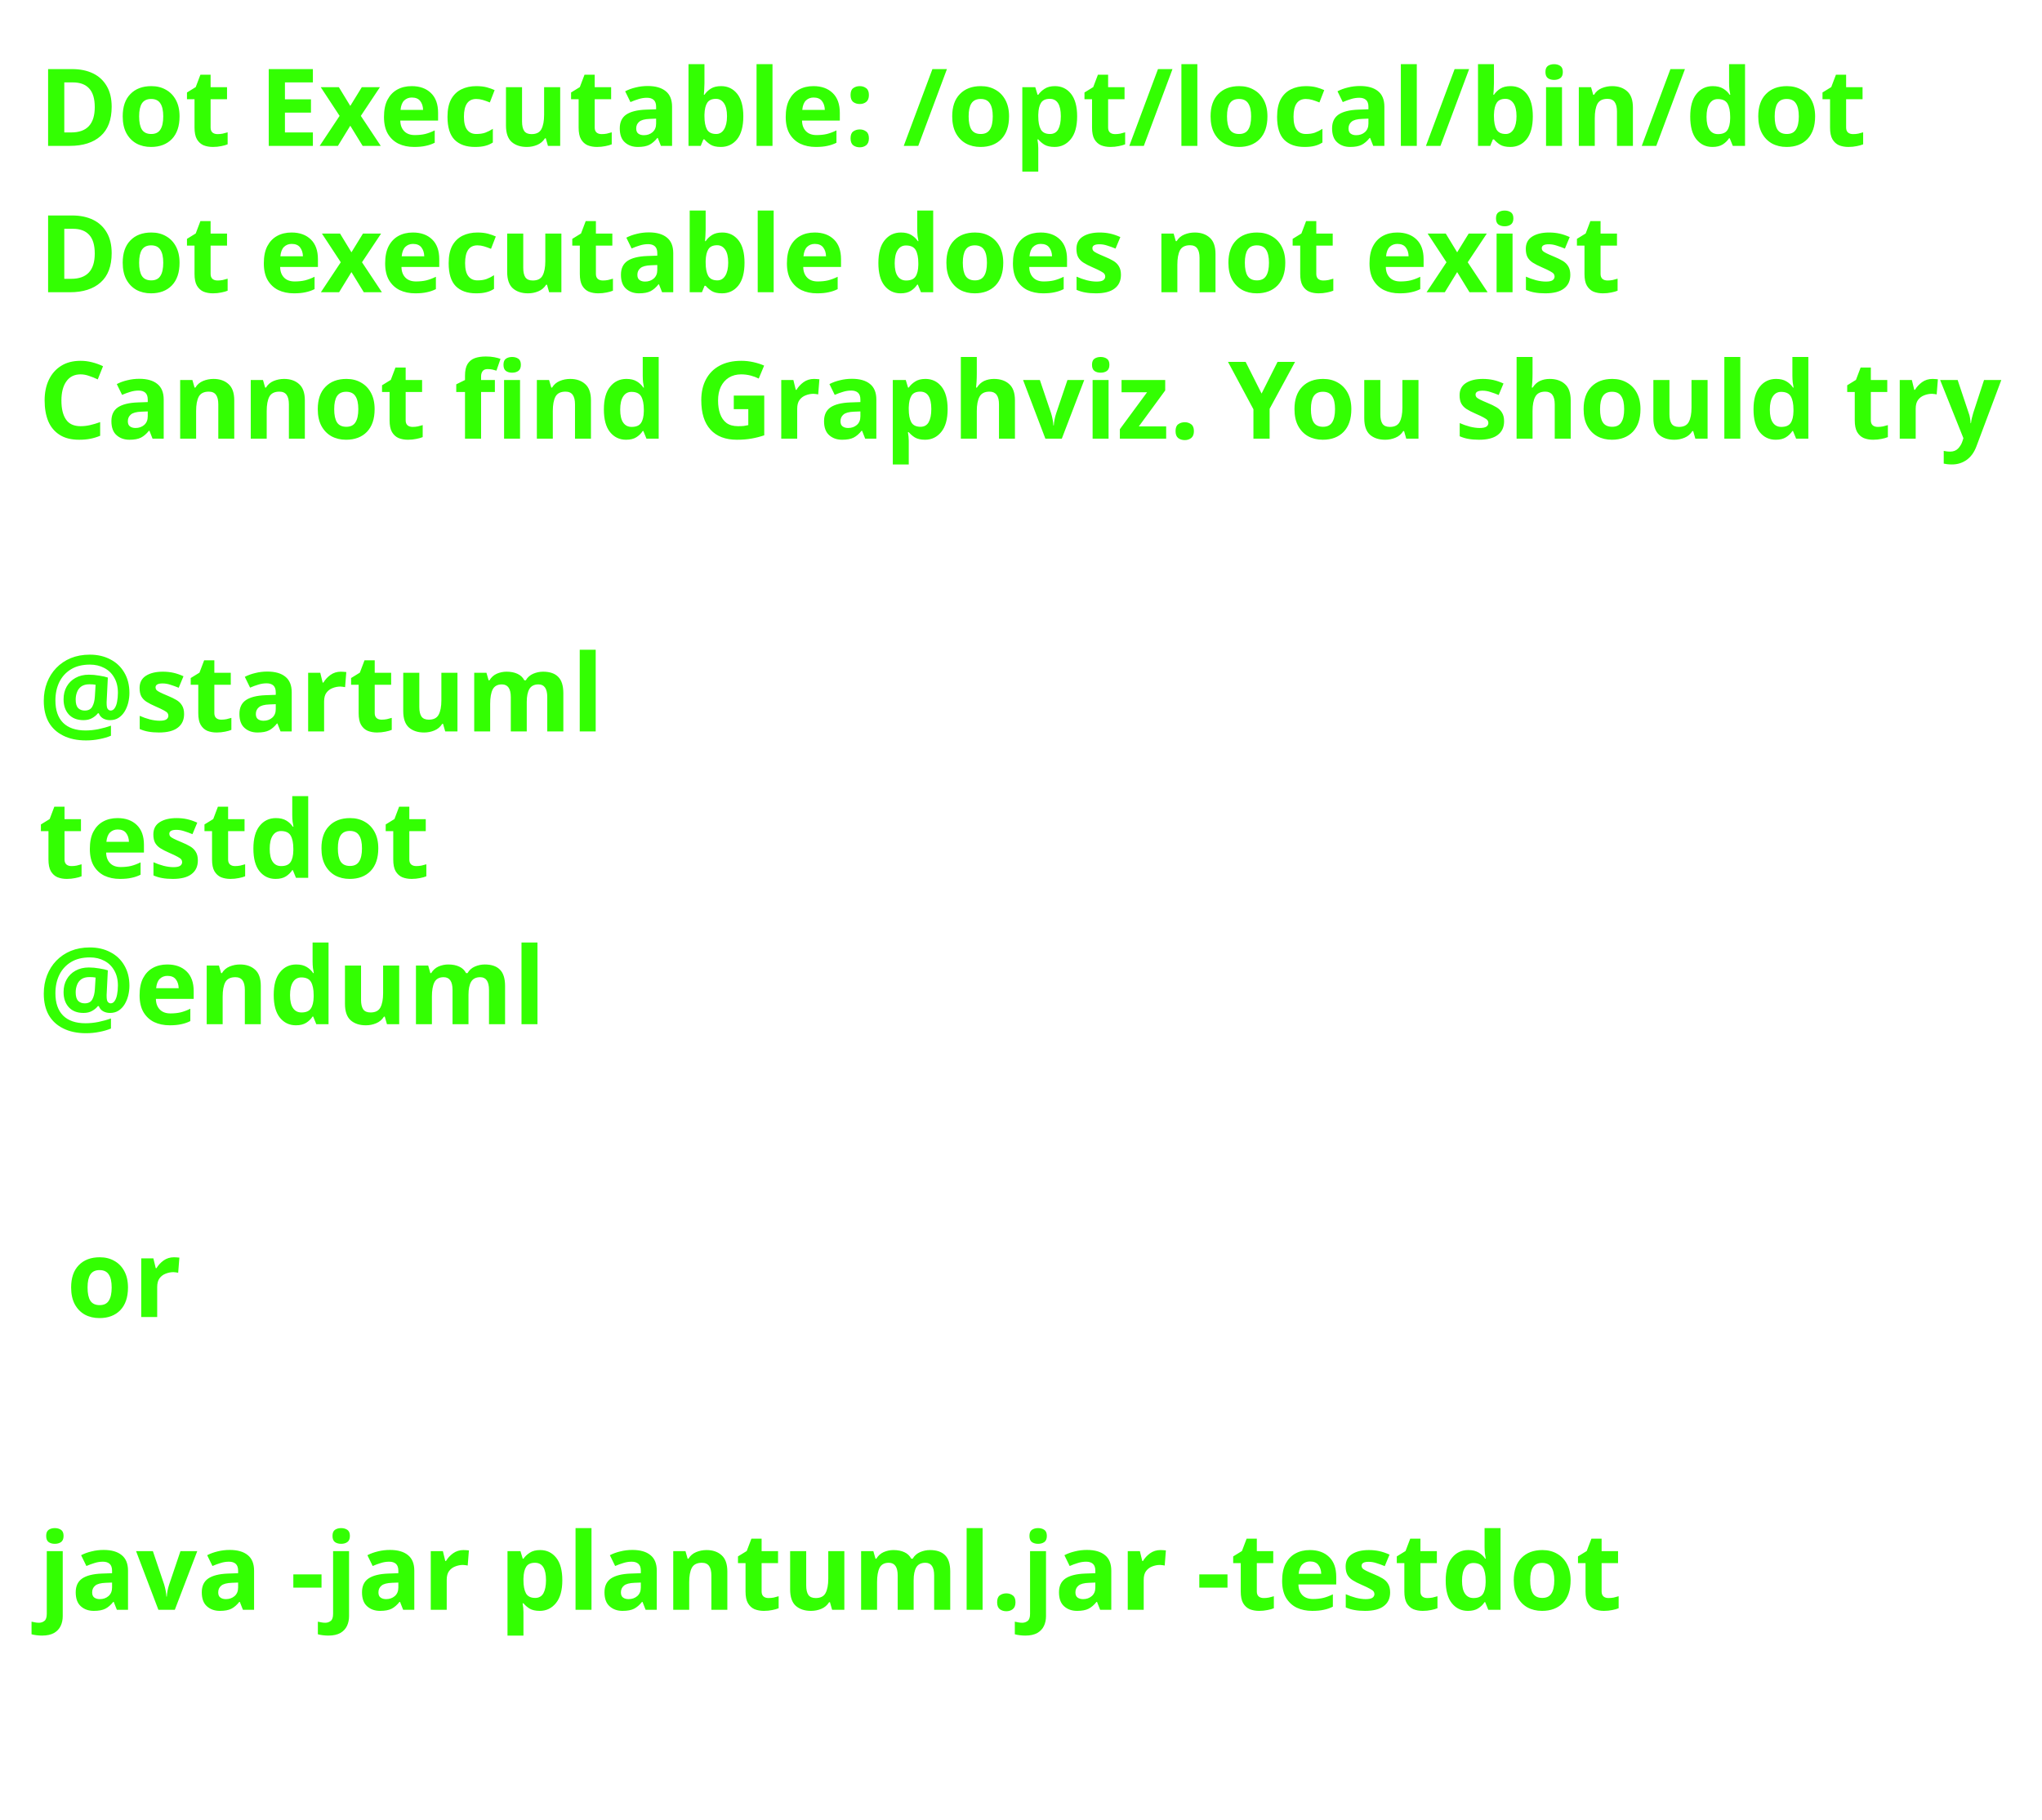
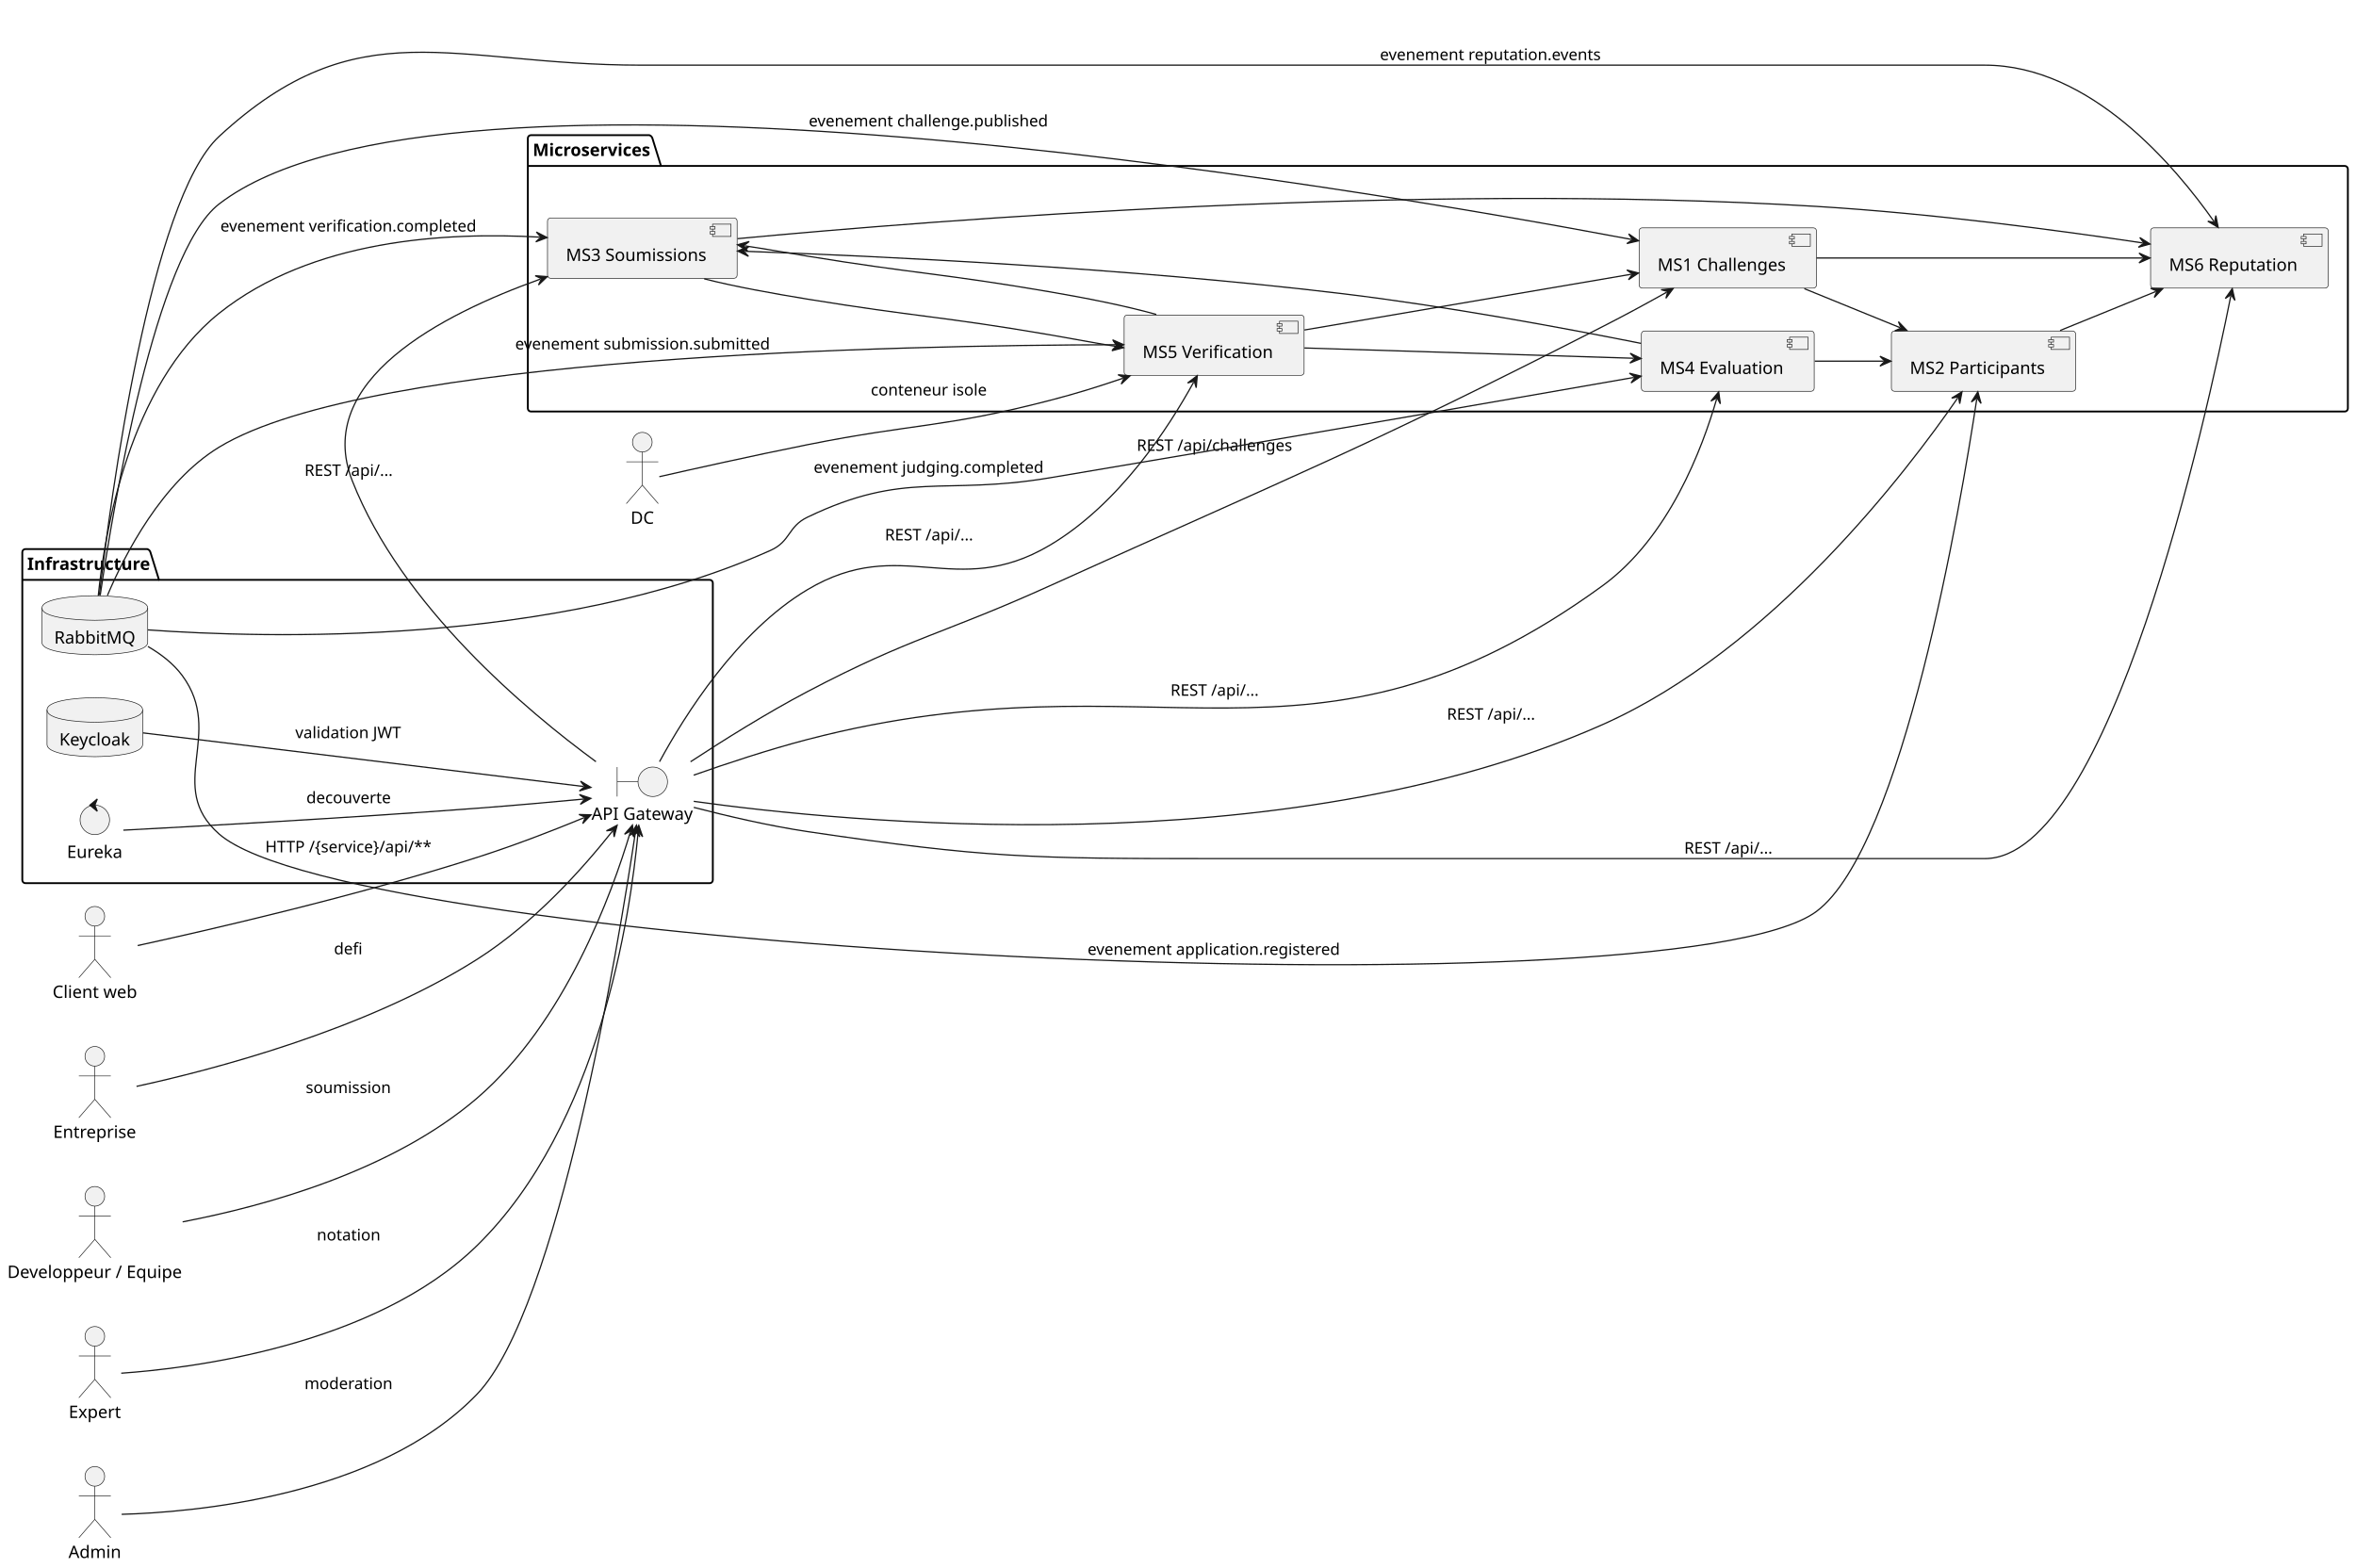
- <svg xmlns="http://www.w3.org/2000/svg" contentStyleType="text/css" height="237px" preserveAspectRatio="none" style="width:266px;height:237px;background:#FFFFFF;" version="1.1" viewBox="0 0 266 237" width="266px" zoomAndPan="magnify">
+ <svg xmlns="http://www.w3.org/2000/svg" contentStyleType="text/css" height="1276px" preserveAspectRatio="none" style="width:1918px;height:1276px;background:#FFFFFF;" version="1.1" viewBox="0 0 1918 1276" width="1918px" zoomAndPan="magnify">
  <defs />
  <g>
-     <text fill="#33FF02" font-family="sans-serif" font-size="14" font-weight="bold" lengthAdjust="spacing" textLength="236.501" x="5" y="19">Dot Executable: /opt/local/bin/dot</text>
-     <text fill="#33FF02" font-family="sans-serif" font-size="14" font-weight="bold" lengthAdjust="spacing" textLength="205.369" x="5" y="38.068">Dot executable does not exist</text>
-     <text fill="#33FF02" font-family="sans-serif" font-size="14" font-weight="bold" lengthAdjust="spacing" textLength="254.851" x="5" y="57.136">Cannot find Graphviz. You should try</text>
-     <text fill="#33FF02" font-family="sans-serif" font-size="14" font-weight="bold" lengthAdjust="spacing" textLength="3.64" x="5" y="76.204"> </text>
-     <text fill="#33FF02" font-family="sans-serif" font-size="14" font-weight="bold" lengthAdjust="spacing" textLength="72.327" x="5" y="95.272">@startuml</text>
-     <text fill="#33FF02" font-family="sans-serif" font-size="14" font-weight="bold" lengthAdjust="spacing" textLength="49.906" x="5" y="114.34">testdot</text>
-     <text fill="#33FF02" font-family="sans-serif" font-size="14" font-weight="bold" lengthAdjust="spacing" textLength="66.16" x="5" y="133.407">@enduml</text>
-     <text fill="#33FF02" font-family="sans-serif" font-size="14" font-weight="bold" lengthAdjust="spacing" textLength="3.64" x="5" y="152.475"> </text>
-     <text fill="#33FF02" font-family="sans-serif" font-size="14" font-weight="bold" lengthAdjust="spacing" textLength="15.127" x="8.64" y="171.543">or</text>
-     <text fill="#33FF02" font-family="sans-serif" font-size="14" font-weight="bold" lengthAdjust="spacing" textLength="3.64" x="5" y="190.611"> </text>
-     <text fill="#33FF02" font-family="sans-serif" font-size="14" font-weight="bold" lengthAdjust="spacing" textLength="202.845" x="5" y="209.679">java -jar plantuml.jar -testdot</text>
-     <text fill="#33FF02" font-family="sans-serif" font-size="14" font-weight="bold" lengthAdjust="spacing" textLength="3.64" x="5" y="228.747"> </text>
+     <g id="cluster_Infrastructure">
+       <path d="M20.66,447.05 L119.933,447.05 A3.75,3.75 0 0 1 122.433,449.55 L129.433,472.118 L577.8,472.118 A2.5,2.5 0 0 1 580.3,474.618 L580.3,716.55 A2.5,2.5 0 0 1 577.8,719.05 L20.66,719.05 A2.5,2.5 0 0 1 18.16,716.55 L18.16,449.55 A2.5,2.5 0 0 1 20.66,447.05 " fill="none" style="stroke:#000000;stroke-width:1.5;" />
+       <line style="stroke:#000000;stroke-width:1.5;" x1="18.16" x2="129.433" y1="472.118" y2="472.118" />
+       <text fill="#000000" font-family="sans-serif" font-size="14" font-weight="bold" lengthAdjust="spacing" textLength="98.273" x="22.16" y="464.016">Infrastructure</text>
+     </g>
+     <g id="cluster_Microservices">
+       <path d="M432.21,110.05 L528.609,110.05 A3.75,3.75 0 0 1 531.109,112.55 L538.109,135.118 L1908.88,135.118 A2.5,2.5 0 0 1 1911.38,137.618 L1911.38,332.55 A2.5,2.5 0 0 1 1908.88,335.05 L432.21,335.05 A2.5,2.5 0 0 1 429.71,332.55 L429.71,112.55 A2.5,2.5 0 0 1 432.21,110.05 " fill="none" style="stroke:#000000;stroke-width:1.5;" />
+       <line style="stroke:#000000;stroke-width:1.5;" x1="429.71" x2="538.109" y1="135.118" y2="135.118" />
+       <text fill="#000000" font-family="sans-serif" font-size="14" font-weight="bold" lengthAdjust="spacing" textLength="95.399" x="433.71" y="127.016">Microservices</text>
+     </g>
+     <g id="elem_GW">
+       <path d="M502.408,624.51 L502.408,648.51 M502.408,636.51 L519.408,636.51 " fill="none" style="stroke:#181818;stroke-width:0.5;" />
+       <ellipse cx="531.408" cy="636.51" fill="#F1F1F1" rx="12" ry="12" style="stroke:#181818;stroke-width:0.5;" />
+       <text fill="#000000" font-family="sans-serif" font-size="14" lengthAdjust="spacing" textLength="82.796" x="481.51" y="667.476">API Gateway</text>
+     </g>
+     <g id="elem_EUREKA">
+       <ellipse cx="77.202" cy="667.51" fill="#F1F1F1" rx="12" ry="12" style="stroke:#181818;stroke-width:0.5;" />
+       <polygon fill="#181818" points="73.202,655.51,79.202,650.51,77.202,655.51,79.202,660.51,73.202,655.51" style="stroke:#181818;stroke-width:1.0;" />
+       <text fill="#000000" font-family="sans-serif" font-size="14" lengthAdjust="spacing" textLength="45.444" x="54.48" y="698.476">Eureka</text>
+     </g>
+     <g id="elem_KC">
+       <path d="M38.28,578.01 C38.28,568.01 77.197,568.01 77.197,568.01 C77.197,568.01 116.114,568.01 116.114,578.01 L116.114,606.078 C116.114,616.078 77.197,616.078 77.197,616.078 C77.197,616.078 38.28,616.078 38.28,606.078 L38.28,578.01 " fill="#F1F1F1" style="stroke:#181818;stroke-width:0.5;" />
+       <path d="M38.28,578.01 C38.28,588.01 77.197,588.01 77.197,588.01 C77.197,588.01 116.114,588.01 116.114,578.01 " fill="none" style="stroke:#181818;stroke-width:0.5;" />
+       <text fill="#000000" font-family="sans-serif" font-size="14" lengthAdjust="spacing" textLength="57.834" x="48.28" y="606.976">Keycloak</text>
+     </g>
+     <g id="elem_RMQ">
+       <path d="M34.16,495.01 C34.16,485.01 77.2,485.01 77.2,485.01 C77.2,485.01 120.24,485.01 120.24,495.01 L120.24,523.078 C120.24,533.078 77.2,533.078 77.2,533.078 C77.2,533.078 34.16,533.078 34.16,523.078 L34.16,495.01 " fill="#F1F1F1" style="stroke:#181818;stroke-width:0.5;" />
+       <path d="M34.16,495.01 C34.16,505.01 77.2,505.01 77.2,505.01 C77.2,505.01 120.24,505.01 120.24,495.01 " fill="none" style="stroke:#181818;stroke-width:0.5;" />
+       <text fill="#000000" font-family="sans-serif" font-size="14" lengthAdjust="spacing" textLength="66.08" x="44.16" y="523.976">RabbitMQ</text>
+     </g>
+     <g id="elem_MS1">
+       <rect fill="#F1F1F1" height="49.068" rx="2.5" ry="2.5" style="stroke:#181818;stroke-width:0.5;" width="144.37" x="1334.4" y="185.51" />
+       <rect fill="#F1F1F1" height="10" style="stroke:#181818;stroke-width:0.5;" width="15" x="1458.77" y="190.51" />
+       <rect fill="#F1F1F1" height="2" style="stroke:#181818;stroke-width:0.5;" width="4" x="1456.77" y="192.51" />
+       <rect fill="#F1F1F1" height="2" style="stroke:#181818;stroke-width:0.5;" width="4" x="1456.77" y="196.51" />
+       <text fill="#000000" font-family="sans-serif" font-size="14" lengthAdjust="spacing" textLength="104.37" x="1349.4" y="220.476">MS1 Challenges</text>
+     </g>
+     <g id="elem_MS2">
+       <rect fill="#F1F1F1" height="49.068" rx="2.5" ry="2.5" style="stroke:#181818;stroke-width:0.5;" width="150.012" x="1539.77" y="269.51" />
+       <rect fill="#F1F1F1" height="10" style="stroke:#181818;stroke-width:0.5;" width="15" x="1669.782" y="274.51" />
+       <rect fill="#F1F1F1" height="2" style="stroke:#181818;stroke-width:0.5;" width="4" x="1667.782" y="276.51" />
+       <rect fill="#F1F1F1" height="2" style="stroke:#181818;stroke-width:0.5;" width="4" x="1667.782" y="280.51" />
+       <text fill="#000000" font-family="sans-serif" font-size="14" lengthAdjust="spacing" textLength="110.012" x="1554.77" y="304.476">MS2 Participants</text>
+     </g>
+     <g id="elem_MS3">
+       <rect fill="#F1F1F1" height="49.068" rx="2.5" ry="2.5" style="stroke:#181818;stroke-width:0.5;" width="154.394" x="445.71" y="177.51" />
+       <rect fill="#F1F1F1" height="10" style="stroke:#181818;stroke-width:0.5;" width="15" x="580.104" y="182.51" />
+       <rect fill="#F1F1F1" height="2" style="stroke:#181818;stroke-width:0.5;" width="4" x="578.104" y="184.51" />
+       <rect fill="#F1F1F1" height="2" style="stroke:#181818;stroke-width:0.5;" width="4" x="578.104" y="188.51" />
+       <text fill="#000000" font-family="sans-serif" font-size="14" lengthAdjust="spacing" textLength="114.394" x="460.71" y="212.476">MS3 Soumissions</text>
+     </g>
+     <g id="elem_MS4">
+       <rect fill="#F1F1F1" height="49.068" rx="2.5" ry="2.5" style="stroke:#181818;stroke-width:0.5;" width="140.688" x="1336.24" y="269.51" />
+       <rect fill="#F1F1F1" height="10" style="stroke:#181818;stroke-width:0.5;" width="15" x="1456.928" y="274.51" />
+       <rect fill="#F1F1F1" height="2" style="stroke:#181818;stroke-width:0.5;" width="4" x="1454.928" y="276.51" />
+       <rect fill="#F1F1F1" height="2" style="stroke:#181818;stroke-width:0.5;" width="4" x="1454.928" y="280.51" />
+       <text fill="#000000" font-family="sans-serif" font-size="14" lengthAdjust="spacing" textLength="100.688" x="1351.24" y="304.476">MS4 Evaluation</text>
+     </g>
+     <g id="elem_MS5">
+       <rect fill="#F1F1F1" height="49.068" rx="2.5" ry="2.5" style="stroke:#181818;stroke-width:0.5;" width="146.512" x="915.15" y="256.51" />
+       <rect fill="#F1F1F1" height="10" style="stroke:#181818;stroke-width:0.5;" width="15" x="1041.662" y="261.51" />
+       <rect fill="#F1F1F1" height="2" style="stroke:#181818;stroke-width:0.5;" width="4" x="1039.662" y="263.51" />
+       <rect fill="#F1F1F1" height="2" style="stroke:#181818;stroke-width:0.5;" width="4" x="1039.662" y="267.51" />
+       <text fill="#000000" font-family="sans-serif" font-size="14" lengthAdjust="spacing" textLength="106.512" x="930.15" y="291.476">MS5 Verification</text>
+     </g>
+     <g id="elem_MS6">
+       <rect fill="#F1F1F1" height="49.068" rx="2.5" ry="2.5" style="stroke:#181818;stroke-width:0.5;" width="144.594" x="1750.78" y="185.51" />
+       <rect fill="#F1F1F1" height="10" style="stroke:#181818;stroke-width:0.5;" width="15" x="1875.374" y="190.51" />
+       <rect fill="#F1F1F1" height="2" style="stroke:#181818;stroke-width:0.5;" width="4" x="1873.374" y="192.51" />
+       <rect fill="#F1F1F1" height="2" style="stroke:#181818;stroke-width:0.5;" width="4" x="1873.374" y="196.51" />
+       <text fill="#000000" font-family="sans-serif" font-size="14" lengthAdjust="spacing" textLength="104.594" x="1765.78" y="220.476">MS6 Reputation</text>
+     </g>
+     <g id="elem_Client">
+       <ellipse cx="77.202" cy="746.01" fill="#F1F1F1" rx="8" ry="8" style="stroke:#181818;stroke-width:0.5;" />
+       <path d="M77.202,754.01 L77.202,781.01 M64.202,762.01 L90.202,762.01 M77.202,781.01 L64.202,796.01 M77.202,781.01 L90.202,796.01 " fill="none" style="stroke:#181818;stroke-width:0.5;" />
+       <text fill="#000000" font-family="sans-serif" font-size="14" lengthAdjust="spacing" textLength="68.824" x="42.79" y="812.476">Client web</text>
+     </g>
+     <g id="elem_ENT">
+       <ellipse cx="77.197" cy="860.01" fill="#F1F1F1" rx="8" ry="8" style="stroke:#181818;stroke-width:0.5;" />
+       <path d="M77.197,868.01 L77.197,895.01 M64.197,876.01 L90.197,876.01 M77.197,895.01 L64.197,910.01 M77.197,895.01 L90.197,910.01 " fill="none" style="stroke:#181818;stroke-width:0.5;" />
+       <text fill="#000000" font-family="sans-serif" font-size="14" lengthAdjust="spacing" textLength="67.774" x="43.31" y="926.476">Entreprise</text>
+     </g>
+     <g id="elem_DEV">
+       <ellipse cx="77.204" cy="974.01" fill="#F1F1F1" rx="8" ry="8" style="stroke:#181818;stroke-width:0.5;" />
+       <path d="M77.204,982.01 L77.204,1009.01 M64.204,990.01 L90.204,990.01 M77.204,1009.01 L64.204,1024.01 M77.204,1009.01 L90.204,1024.01 " fill="none" style="stroke:#181818;stroke-width:0.5;" />
+       <text fill="#000000" font-family="sans-serif" font-size="14" lengthAdjust="spacing" textLength="142.407" x="6" y="1040.476">Developpeur / Equipe</text>
+     </g>
+     <g id="elem_EXP">
+       <ellipse cx="77.196" cy="1088.01" fill="#F1F1F1" rx="8" ry="8" style="stroke:#181818;stroke-width:0.5;" />
+       <path d="M77.196,1096.01 L77.196,1123.01 M64.196,1104.01 L90.196,1104.01 M77.196,1123.01 L64.196,1138.01 M77.196,1123.01 L90.196,1138.01 " fill="none" style="stroke:#181818;stroke-width:0.5;" />
+       <text fill="#000000" font-family="sans-serif" font-size="14" lengthAdjust="spacing" textLength="42.532" x="55.93" y="1154.476">Expert</text>
+     </g>
+     <g id="elem_ADM">
+       <ellipse cx="77.195" cy="1202.01" fill="#F1F1F1" rx="8" ry="8" style="stroke:#181818;stroke-width:0.5;" />
+       <path d="M77.195,1210.01 L77.195,1237.01 M64.195,1218.01 L90.195,1218.01 M77.195,1237.01 L64.195,1252.01 M77.195,1237.01 L90.195,1252.01 " fill="none" style="stroke:#181818;stroke-width:0.5;" />
+       <text fill="#000000" font-family="sans-serif" font-size="14" lengthAdjust="spacing" textLength="42.91" x="55.74" y="1268.476">Admin</text>
+     </g>
+     <g id="elem_DC">
+       <ellipse cx="522.9" cy="360.01" fill="#F1F1F1" rx="8" ry="8" style="stroke:#181818;stroke-width:0.5;" />
+       <path d="M522.9,368.01 L522.9,395.01 M509.9,376.01 L535.9,376.01 M522.9,395.01 L509.9,410.01 M522.9,395.01 L535.9,410.01 " fill="none" style="stroke:#181818;stroke-width:0.5;" />
+       <text fill="#000000" font-family="sans-serif" font-size="14" lengthAdjust="spacing" textLength="19.068" x="513.366" y="426.476">DC</text>
+     </g>
+     <g id="link_Client_GW">
+       <path d="M112.09,769.84 C169.54,757.31 289.45,729.79 388.4,698.05 C420.02,687.9 449.423,676.487 475.623,665.687 " fill="none" id="Client-to-GW" style="stroke:#181818;stroke-width:1.0;" />
+       <polygon fill="#181818" points="481.17,663.4,471.325,663.132,476.547,665.306,474.374,670.528,481.17,663.4" style="stroke:#181818;stroke-width:1.0;" />
+       <text fill="#000000" font-family="sans-serif" font-size="13" lengthAdjust="spacing" textLength="135.148" x="215.9" y="693.947">HTTP /{service}/api/**</text>
+     </g>
+     <g id="link_GW_MS1">
+       <path d="M562.17,620.19 C588.4,602.99 624.31,580.44 657.4,563.05 C741.97,518.6 767.37,516.44 854.4,477.05 C1055.64,385.96 1107.66,366.47 1304.4,266.05 C1323.54,256.28 1339.115,247.822 1356.865,237.882 " fill="none" id="GW-to-MS1" style="stroke:#181818;stroke-width:1.0;" />
+       <polygon fill="#181818" points="1362.1,234.95,1352.293,235.857,1357.737,237.393,1356.202,242.838,1362.1,234.95" style="stroke:#181818;stroke-width:1.0;" />
+       <text fill="#000000" font-family="sans-serif" font-size="13" lengthAdjust="spacing" textLength="126.568" x="925.4" y="367.097">REST /api/challenges</text>
+     </g>
+     <g id="link_GW_MS2">
+       <path d="M564.76,652.42 C684.62,669.21 1043.31,705.85 1304.4,590.05 C1442.34,528.86 1552.639,383.526 1593.819,323.926 " fill="none" id="GW-to-MS2" style="stroke:#181818;stroke-width:1.0;" />
+       <polygon fill="#181818" points="1597.23,318.99,1588.823,324.121,1594.388,323.104,1595.405,328.668,1597.23,318.99" style="stroke:#181818;stroke-width:1.0;" />
+       <text fill="#000000" font-family="sans-serif" font-size="13" lengthAdjust="spacing" textLength="71.825" x="1177.9" y="585.947">REST /api/...</text>
+     </g>
+     <g id="link_GW_MS3">
+       <path d="M485.17,620.14 C429.31,579.21 326.89,493.65 286.82,391.55 C254.76,309.84 359.342,256.115 439.872,227.235 " fill="none" id="GW-to-MS3" style="stroke:#181818;stroke-width:1.0;" />
+       <polygon fill="#181818" points="445.52,225.21,435.698,224.483,440.813,226.898,438.399,232.013,445.52,225.21" style="stroke:#181818;stroke-width:1.0;" />
+       <text fill="#000000" font-family="sans-serif" font-size="13" lengthAdjust="spacing" textLength="71.825" x="247.9" y="387.447">REST /api/...</text>
+     </g>
+     <g id="link_GW_MS4">
+       <path d="M564.7,631.1 C590.93,621.86 625.88,610.25 657.4,602.05 C940.83,528.28 1067.46,649.18 1304.4,477.05 C1358.89,437.46 1385.867,364.922 1397.517,324.792 " fill="none" id="GW-to-MS4" style="stroke:#181818;stroke-width:1.0;" />
+       <polygon fill="#181818" points="1399.19,319.03,1392.839,326.558,1397.796,323.832,1400.522,328.788,1399.19,319.03" style="stroke:#181818;stroke-width:1.0;" />
+       <text fill="#000000" font-family="sans-serif" font-size="13" lengthAdjust="spacing" textLength="71.825" x="952.9" y="566.447">REST /api/...</text>
+     </g>
+     <g id="link_GW_MS5">
+       <path d="M536.92,620.16 C557.21,582.72 600.05,514.2 657.4,480.05 C733.88,434.51 777.77,489.32 854.4,444.05 C911.48,410.33 951.584,347.745 971.774,311.115 " fill="none" id="GW-to-MS5" style="stroke:#181818;stroke-width:1.0;" />
+       <polygon fill="#181818" points="974.67,305.86,966.822,311.811,972.256,310.239,973.829,315.673,974.67,305.86" style="stroke:#181818;stroke-width:1.0;" />
+       <text fill="#000000" font-family="sans-serif" font-size="13" lengthAdjust="spacing" textLength="71.825" x="720.4" y="439.947">REST /api/...</text>
+     </g>
+     <g id="link_GW_MS6">
+       <path d="M564.77,657.34 C591.03,664.15 625.98,672.38 657.4,677.05 C802.8,698.63 840.41,699.05 987.4,699.05 C987.4,699.05 987.4,699.05 1615.78,699.05 C1717.6,699.05 1796.194,340.504 1816.104,240.854 " fill="none" id="GW-to-MS6" style="stroke:#181818;stroke-width:1.0;" />
+       <polygon fill="#181818" points="1817.28,234.97,1811.594,243.012,1816.3,239.873,1819.439,244.579,1817.28,234.97" style="stroke:#181818;stroke-width:1.0;" />
+       <text fill="#000000" font-family="sans-serif" font-size="13" lengthAdjust="spacing" textLength="71.825" x="1371.09" y="694.947">REST /api/...</text>
+     </g>
+     <g id="link_ENT_GW">
+       <path d="M111.15,884.49 C170.28,871.65 296.76,839.26 388.4,781.05 C435.43,751.18 474.806,706.606 498.686,676.576 " fill="none" id="ENT-to-GW" style="stroke:#181818;stroke-width:1.0;" />
+       <polygon fill="#181818" points="502.42,671.88,493.688,676.435,499.308,675.793,499.949,681.414,502.42,671.88" style="stroke:#181818;stroke-width:1.0;" />
+       <text fill="#000000" font-family="sans-serif" font-size="13" lengthAdjust="spacing" textLength="23.153" x="271.9" y="776.947">defi</text>
+     </g>
+     <g id="link_DEV_GW">
+       <path d="M148.68,994.79 C216.81,981.72 319.56,953.26 388.4,894.05 C460.32,832.19 498.188,727.408 513.138,677.498 " fill="none" id="DEV-to-GW" style="stroke:#181818;stroke-width:1.0;" />
+       <polygon fill="#181818" points="514.86,671.75,508.446,679.224,513.425,676.54,516.109,681.519,514.86,671.75" style="stroke:#181818;stroke-width:1.0;" />
+       <text fill="#000000" font-family="sans-serif" font-size="13" lengthAdjust="spacing" textLength="69.342" x="248.9" y="889.947">soumission</text>
+     </g>
+     <g id="link_EXP_GW">
+       <path d="M98.7,1118.03 C153.38,1114.21 304.29,1096.36 388.4,1014.05 C488.22,916.36 513.251,744.344 519.462,677.924 " fill="none" id="EXP-to-GW" style="stroke:#181818;stroke-width:1.0;" />
+       <polygon fill="#181818" points="520.02,671.95,515.2,680.539,519.555,676.928,523.165,681.283,520.02,671.95" style="stroke:#181818;stroke-width:1.0;" />
+       <text fill="#000000" font-family="sans-serif" font-size="13" lengthAdjust="spacing" textLength="51.831" x="257.9" y="1009.947">notation</text>
+     </g>
+     <g id="link_ADM_GW">
+       <path d="M99.04,1232.91 C154.57,1231.39 307.38,1219.33 388.4,1135.05 C454.57,1066.21 503.598,768.653 517.268,677.773 " fill="none" id="ADM-to-GW" style="stroke:#181818;stroke-width:1.0;" />
+       <polygon fill="#181818" points="518.16,671.84,512.866,680.145,517.416,676.784,520.777,681.335,518.16,671.84" style="stroke:#181818;stroke-width:1.0;" />
+       <text fill="#000000" font-family="sans-serif" font-size="13" lengthAdjust="spacing" textLength="71.955" x="247.9" y="1130.947">moderation</text>
+     </g>
+     <g id="link_MS1_MS2">
+       <path d="M1468.89,235.02 C1495.25,245.76 1520.434,256.016 1546.793,266.756 " fill="none" id="MS1-to-MS2" style="stroke:#181818;stroke-width:1.0;" />
+       <polygon fill="#181818" points="1552.35,269.02,1545.524,261.92,1547.72,267.133,1542.506,269.329,1552.35,269.02" style="stroke:#181818;stroke-width:1.0;" />
+     </g>
+     <g id="link_MS3_MS5">
+       <path d="M573.29,227.01 C598.44,233.43 629.52,238.99 657.4,243.55 C744.74,257.82 767.17,257.61 854.4,272.55 C874,275.9 889.228,278.903 908.768,282.093 " fill="none" id="MS3-to-MS5" style="stroke:#181818;stroke-width:1.0;" />
+       <polygon fill="#181818" points="914.69,283.06,906.452,277.662,909.755,282.254,905.163,285.558,914.69,283.06" style="stroke:#181818;stroke-width:1.0;" />
+     </g>
+     <g id="link_MS5_MS3">
+       <path d="M941.34,256.03 C915.78,248.83 883.39,242.51 854.4,237.55 C767.17,222.61 744.74,222.82 657.4,208.55 C638.93,205.53 624.983,202.965 606.363,200.155 " fill="none" id="MS5-to-MS3" style="stroke:#181818;stroke-width:1.0;" />
+       <polygon fill="#181818" points="600.43,199.26,608.732,204.558,605.374,200.006,609.926,196.648,600.43,199.26" style="stroke:#181818;stroke-width:1.0;" />
+     </g>
+     <g id="link_MS5_MS1">
+       <path d="M1061.9,268.68 C1138.29,255.65 1251.936,236.259 1328.015,223.279 " fill="none" id="MS5-to-MS1" style="stroke:#181818;stroke-width:1.0;" />
+       <polygon fill="#181818" points="1333.93,222.27,1324.386,219.841,1329.001,223.111,1325.731,227.727,1333.93,222.27" style="stroke:#181818;stroke-width:1.0;" />
+     </g>
+     <g id="link_MS5_MS4">
+       <path d="M1061.9,283.31 C1138.98,285.72 1254.043,289.313 1330.003,291.683 " fill="none" id="MS5-to-MS4" style="stroke:#181818;stroke-width:1.0;" />
+       <polygon fill="#181818" points="1336,291.87,1327.129,287.591,1331.002,291.714,1326.88,295.587,1336,291.87" style="stroke:#181818;stroke-width:1.0;" />
+     </g>
+     <g id="link_MS4_MS3">
+       <path d="M1335.94,279.57 C1272.69,266.96 1176.68,249.16 1092.4,239.05 C917.11,218.01 715.876,208.536 606.466,204.596 " fill="none" id="MS4-to-MS3" style="stroke:#181818;stroke-width:1.0;" />
+       <polygon fill="#181818" points="600.47,204.38,609.32,208.701,605.467,204.56,609.608,200.707,600.47,204.38" style="stroke:#181818;stroke-width:1.0;" />
+     </g>
+     <g id="link_MS4_MS2">
+       <path d="M1477.4,294.05 C1497.37,294.05 1513.22,294.05 1533.46,294.05 " fill="none" id="MS4-to-MS2" style="stroke:#181818;stroke-width:1.0;" />
+       <polygon fill="#181818" points="1539.46,294.05,1530.46,290.05,1534.46,294.05,1530.46,298.05,1539.46,294.05" style="stroke:#181818;stroke-width:1.0;" />
+     </g>
+     <g id="link_MS1_MS6">
+       <path d="M1478.84,210.05 C1554.76,210.05 1668.28,210.05 1744.37,210.05 " fill="none" id="MS1-to-MS6" style="stroke:#181818;stroke-width:1.0;" />
+       <polygon fill="#181818" points="1750.37,210.05,1741.37,206.05,1745.37,210.05,1741.37,214.05,1750.37,210.05" style="stroke:#181818;stroke-width:1.0;" />
+     </g>
+     <g id="link_MS2_MS6">
+       <path d="M1677.12,269.07 C1703.49,258.33 1728.683,248.072 1755.063,237.332 " fill="none" id="MS2-to-MS6" style="stroke:#181818;stroke-width:1.0;" />
+       <polygon fill="#181818" points="1760.62,235.07,1750.776,234.759,1755.989,236.955,1753.793,242.168,1760.62,235.07" style="stroke:#181818;stroke-width:1.0;" />
+     </g>
+     <g id="link_MS3_MS6">
+       <path d="M600.4,194.32 C762.48,179.06 1152.39,148.16 1478.77,168.05 C1573.02,173.79 1675.086,187.433 1744.376,197.793 " fill="none" id="MS3-to-MS6" style="stroke:#181818;stroke-width:1.0;" />
+       <polygon fill="#181818" points="1750.31,198.68,1742,193.393,1745.365,197.941,1740.818,201.305,1750.31,198.68" style="stroke:#181818;stroke-width:1.0;" />
+     </g>
+     <g id="link_EUREKA_GW">
+       <path d="M100.41,675.9 C151.35,673.23 280.53,666.2 388.4,658.05 C419.5,655.7 448.647,653.085 475.057,650.585 " fill="none" id="EUREKA-to-GW" style="stroke:#181818;stroke-width:1.0;" />
+       <polygon fill="#181818" points="481.03,650.02,471.693,646.886,476.052,650.491,472.447,654.85,481.03,650.02" style="stroke:#181818;stroke-width:1.0;" />
+       <text fill="#000000" font-family="sans-serif" font-size="13" lengthAdjust="spacing" textLength="68.796" x="249.4" y="653.947">decouverte</text>
+     </g>
+     <g id="link_KC_GW">
+       <path d="M116.41,596.7 C199.45,606.8 389.744,629.965 475.114,640.355 " fill="none" id="KC-to-GW" style="stroke:#181818;stroke-width:1.0;" />
+       <polygon fill="#181818" points="481.07,641.08,472.619,636.022,476.107,640.476,471.653,643.963,481.07,641.08" style="stroke:#181818;stroke-width:1.0;" />
+       <text fill="#000000" font-family="sans-serif" font-size="13" lengthAdjust="spacing" textLength="86.086" x="240.4" y="600.997">validation JWT</text>
+     </g>
+     <g id="link_RMQ_MS5">
+       <path d="M87.48,484.75 C101.6,451.39 131.87,392.35 178.4,364.05 C301.15,289.4 733.96,280.991 908.77,280.681 " fill="none" id="RMQ-to-MS5" style="stroke:#181818;stroke-width:1.0;" />
+       <polygon fill="#181818" points="914.77,280.67,905.763,276.686,909.77,280.679,905.777,284.686,914.77,280.67" style="stroke:#181818;stroke-width:1.0;" />
+       <text fill="#000000" font-family="sans-serif" font-size="13" lengthAdjust="spacing" textLength="207.662" x="419.4" y="284.497">evenement submission.submitted</text>
+     </g>
+     <g id="link_RMQ_MS4">
+       <path d="M120.41,512.84 C215.61,519.64 452.35,526.58 627.4,448.05 C643.77,440.7 641.23,428.8 657.4,421.05 C737.39,382.71 766.92,403.69 854.4,389.05 C1027.75,360.03 1225.6,325.584 1330.11,307.294 " fill="none" id="RMQ-to-MS4" style="stroke:#181818;stroke-width:1.0;" />
+       <polygon fill="#181818" points="1336.02,306.26,1326.465,303.871,1331.095,307.122,1327.844,311.752,1336.02,306.26" style="stroke:#181818;stroke-width:1.0;" />
+       <text fill="#000000" font-family="sans-serif" font-size="13" lengthAdjust="spacing" textLength="187.434" x="662.4" y="384.947">evenement judging.completed</text>
+     </g>
+     <g id="link_RMQ_MS3">
+       <path d="M80.01,484.86 C85.23,433.54 105.07,313.63 178.4,255.05 C253.95,194.69 363.529,188.792 439.409,193.072 " fill="none" id="RMQ-to-MS3" style="stroke:#181818;stroke-width:1.0;" />
+       <polygon fill="#181818" points="445.4,193.41,436.639,188.91,440.408,193.128,436.189,196.897,445.4,193.41" style="stroke:#181818;stroke-width:1.0;" />
+       <text fill="#000000" font-family="sans-serif" font-size="13" lengthAdjust="spacing" textLength="208.637" x="179.4" y="188.487">evenement verification.completed</text>
+     </g>
+     <g id="link_RMQ_MS2">
+       <path d="M120.43,526.35 C130.91,532.44 141.2,540.28 148.4,550.05 C183.34,597.42 134.11,640.28 178.4,679.05 C287.25,774.32 1362.89,828.62 1478.77,742.05 C1549.22,689.42 1596.171,411.322 1609.261,324.922 " fill="none" id="RMQ-to-MS2" style="stroke:#181818;stroke-width:1.0;" />
+       <polygon fill="#181818" points="1610.16,318.99,1604.857,327.289,1609.411,323.934,1612.767,328.488,1610.16,318.99" style="stroke:#181818;stroke-width:1.0;" />
+       <text fill="#000000" font-family="sans-serif" font-size="13" lengthAdjust="spacing" textLength="206.18" x="885.4" y="777.397">evenement application.registered</text>
+     </g>
+     <g id="link_RMQ_MS1">
+       <path d="M81.59,484.68 C92.09,413.09 126.53,205.96 178.4,166.05 C359.73,26.54 1093.684,150.769 1328.094,194.929 " fill="none" id="RMQ-to-MS1" style="stroke:#181818;stroke-width:1.0;" />
+       <polygon fill="#181818" points="1333.99,196.04,1325.886,190.443,1329.076,195.114,1324.405,198.305,1333.99,196.04" style="stroke:#181818;stroke-width:1.0;" />
+       <text fill="#000000" font-family="sans-serif" font-size="13" lengthAdjust="spacing" textLength="195" x="658.4" y="102.937">evenement challenge.published</text>
+     </g>
+     <g id="link_RMQ_MS6">
+       <path d="M80.88,484.6 C90,406.14 122.4,162.78 178.4,111.05 C292.14,6 367.08,53.05 521.9,53.05 C521.9,53.05 521.9,53.05 1615.78,53.05 C1701.97,53.05 1771.197,135.994 1802.357,180.263 " fill="none" id="RMQ-to-MS6" style="stroke:#181818;stroke-width:1.0;" />
+       <polygon fill="#181818" points="1805.81,185.17,1803.901,175.508,1802.932,181.081,1797.359,180.113,1805.81,185.17" style="stroke:#181818;stroke-width:1.0;" />
+       <text fill="#000000" font-family="sans-serif" font-size="13" lengthAdjust="spacing" textLength="180.596" x="1123.4" y="48.947">evenement reputation.events</text>
+     </g>
+     <g id="link_DC_MS5">
+       <path d="M536.76,388.1 C560.53,382.7 612.98,370.93 657.4,362.05 C744.68,344.6 768.24,348.37 854.4,326.05 C875.99,320.45 893.463,315.052 914.303,307.922 " fill="none" id="DC-to-MS5" style="stroke:#181818;stroke-width:1.0;" />
+       <polygon fill="#181818" points="919.98,305.98,910.17,305.109,915.249,307.599,912.759,312.678,919.98,305.98" style="stroke:#181818;stroke-width:1.0;" />
+       <text fill="#000000" font-family="sans-serif" font-size="13" lengthAdjust="spacing" textLength="94.445" x="708.9" y="321.947">conteneur isole</text>
+     </g>
  </g>
</svg>
